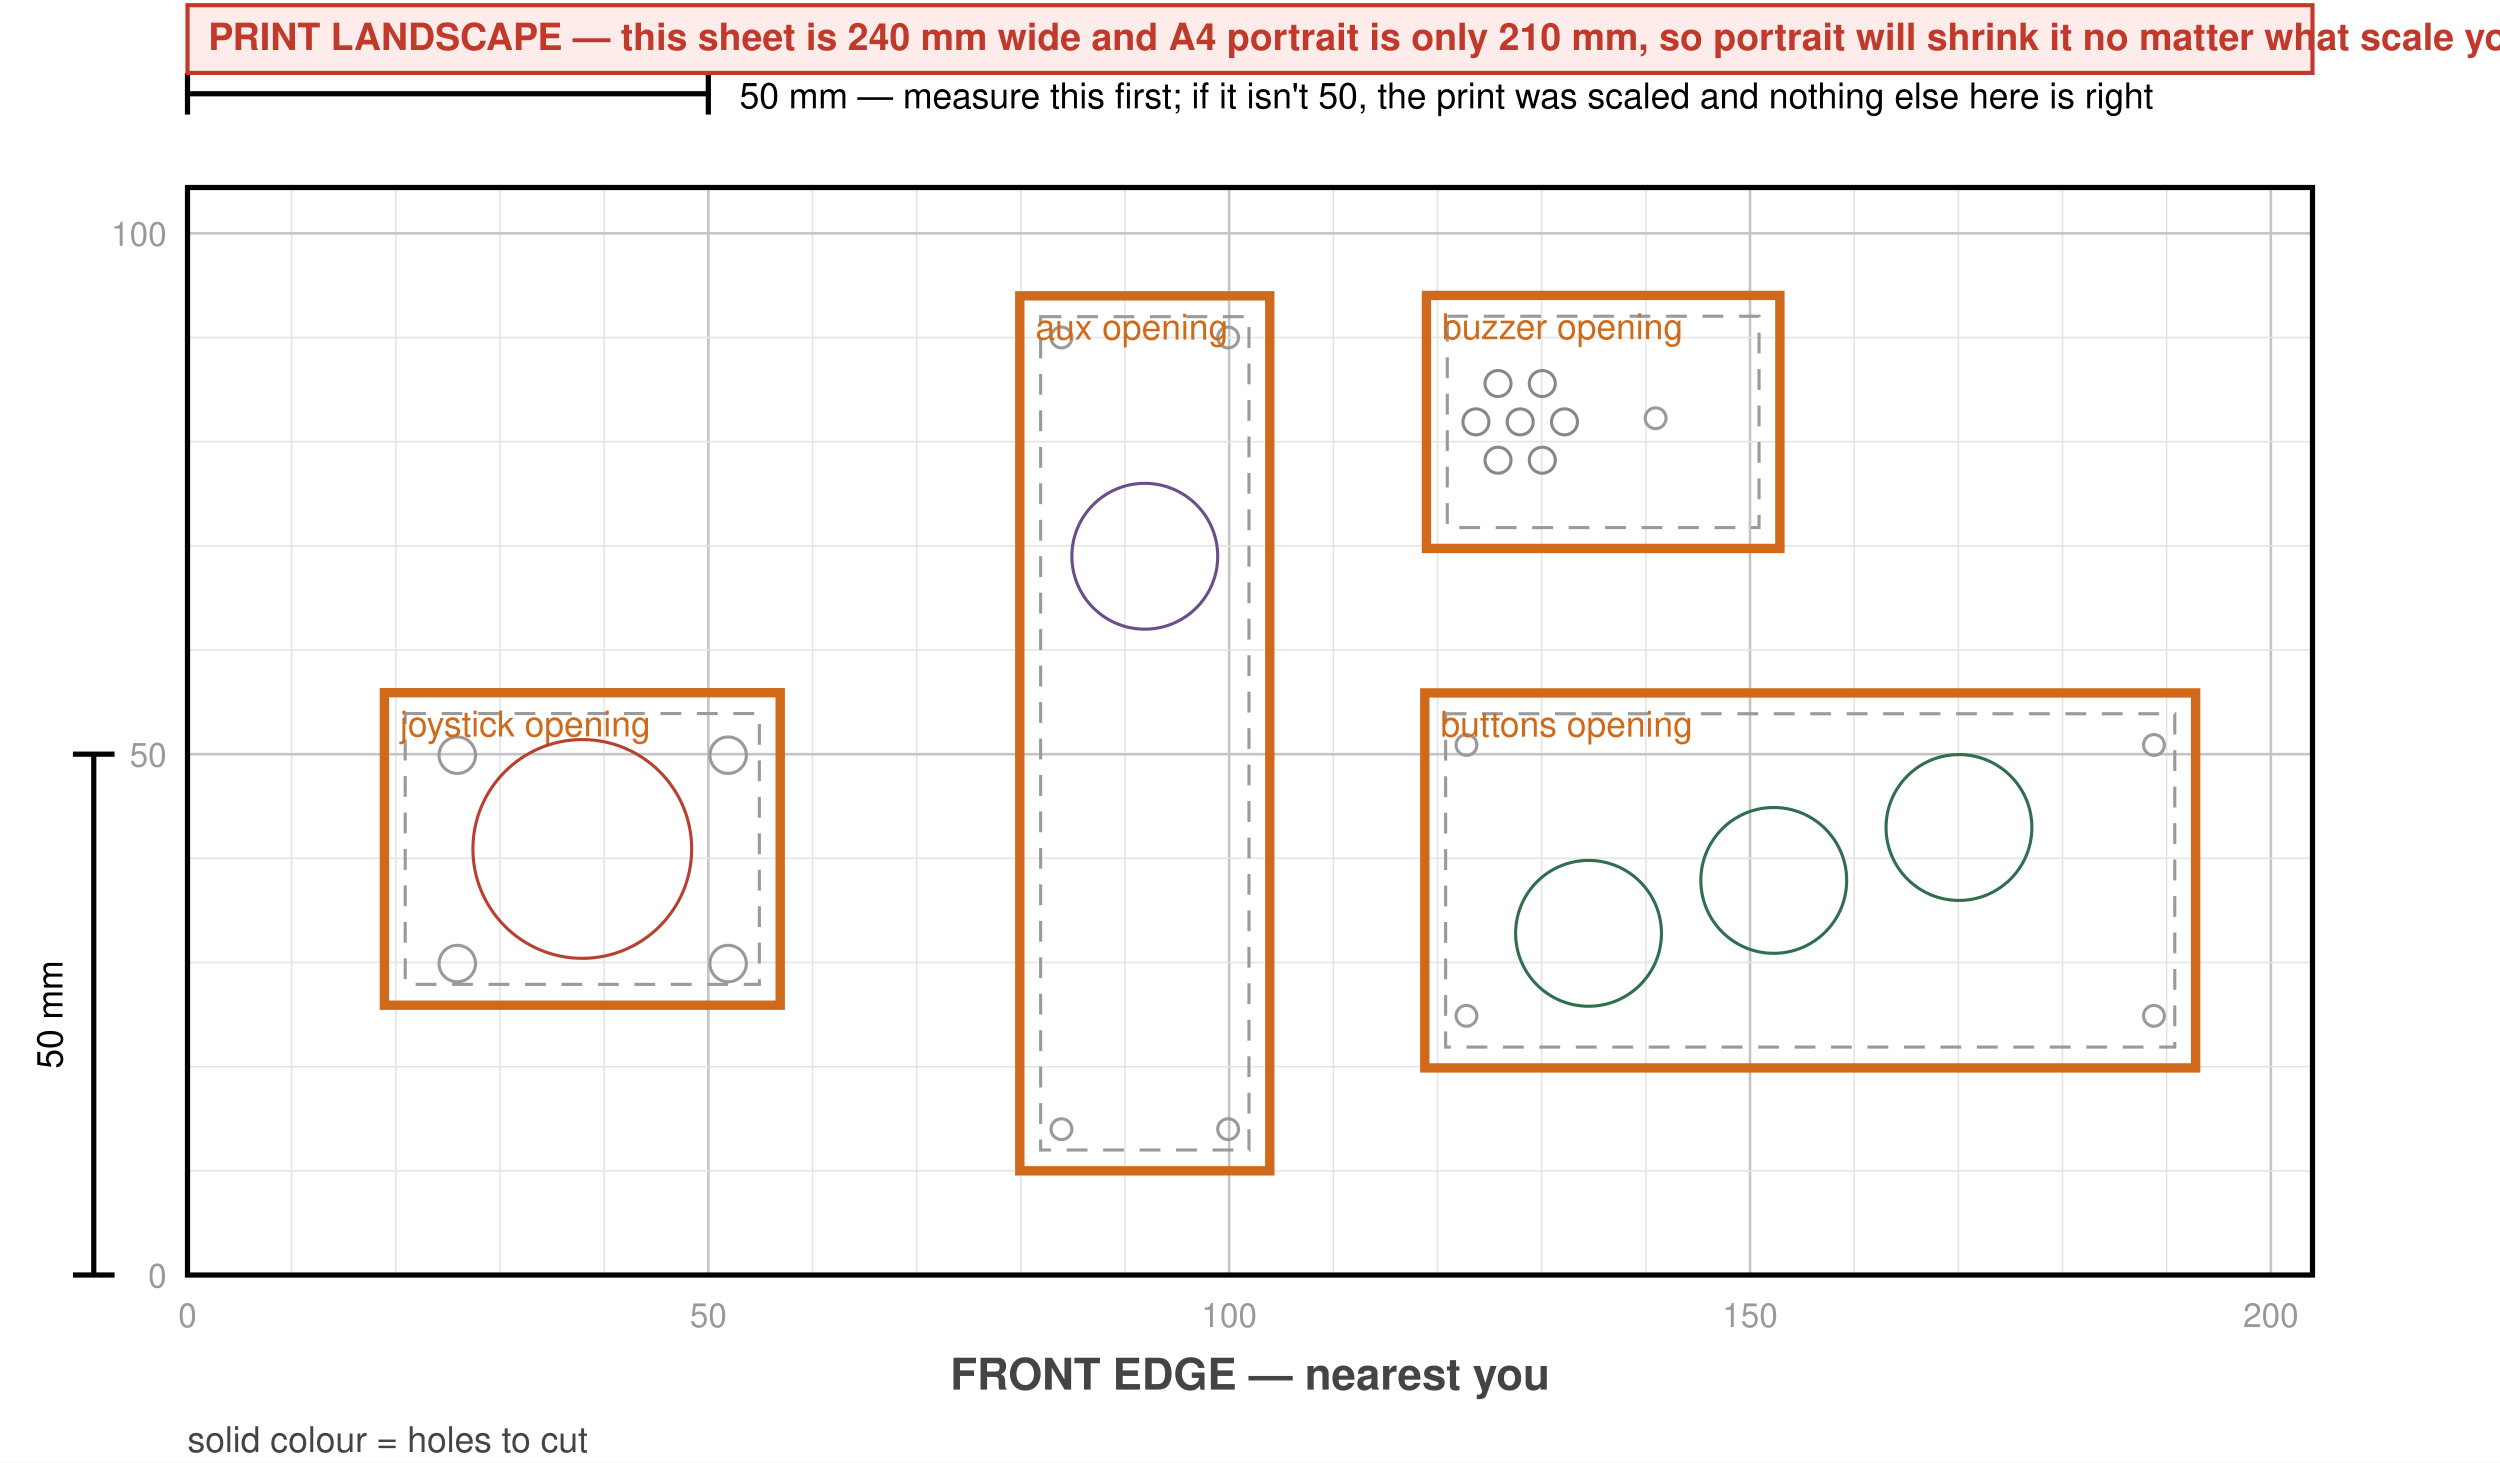
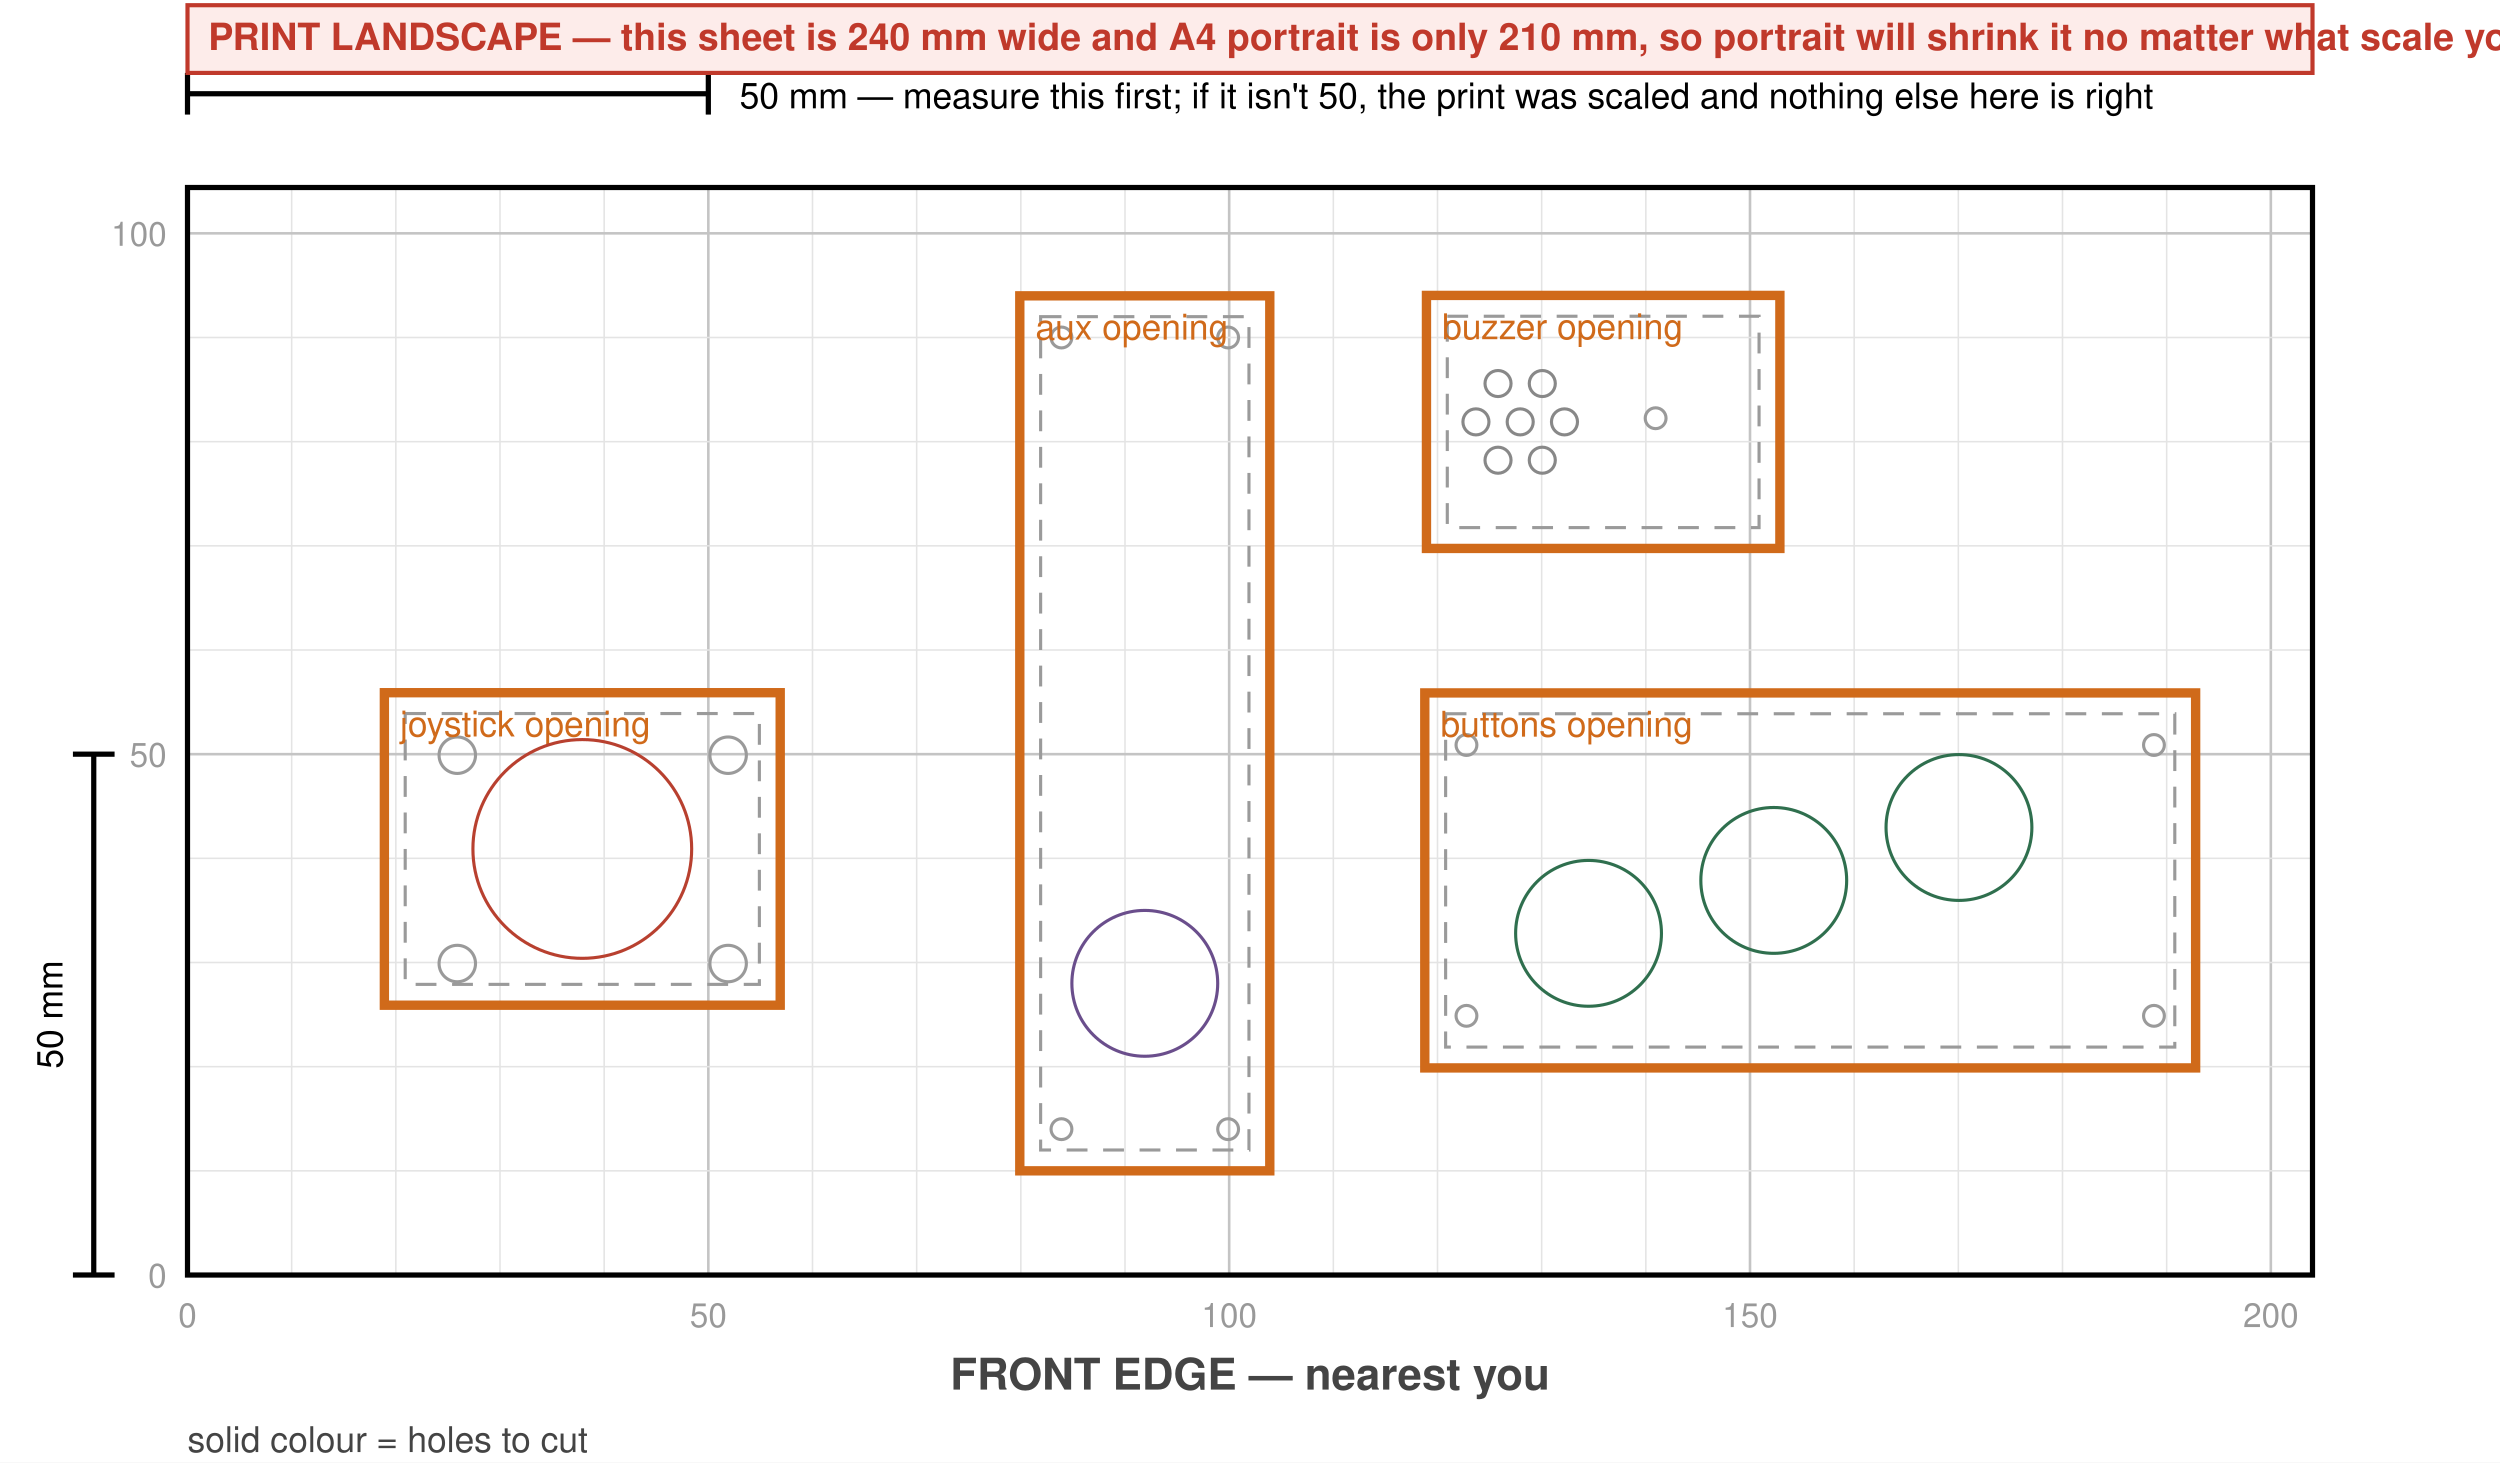
<svg xmlns="http://www.w3.org/2000/svg" width="240.0mm" height="140.403mm" viewBox="0 0 240.0 140.403">
  <rect width="100%" height="100%" fill="#fff" />
  <line x1="18.00" y1="122.40" x2="18.00" y2="18.00" stroke="#c4c4c4" stroke-width="0.25" />
  <text x="18.00" y="127.40" font-family="Helvetica" font-size="3.2" fill="#999" text-anchor="middle" font-weight="normal">0</text>
  <line x1="28.00" y1="122.40" x2="28.00" y2="18.00" stroke="#e4e4e4" stroke-width="0.15" />
  <line x1="38.00" y1="122.40" x2="38.00" y2="18.00" stroke="#e4e4e4" stroke-width="0.15" />
  <line x1="48.00" y1="122.40" x2="48.00" y2="18.00" stroke="#e4e4e4" stroke-width="0.15" />
  <line x1="58.00" y1="122.40" x2="58.00" y2="18.00" stroke="#e4e4e4" stroke-width="0.15" />
  <line x1="68.00" y1="122.40" x2="68.00" y2="18.00" stroke="#c4c4c4" stroke-width="0.25" />
  <text x="68.00" y="127.40" font-family="Helvetica" font-size="3.2" fill="#999" text-anchor="middle" font-weight="normal">50</text>
  <line x1="78.00" y1="122.40" x2="78.00" y2="18.00" stroke="#e4e4e4" stroke-width="0.15" />
  <line x1="88.00" y1="122.40" x2="88.00" y2="18.00" stroke="#e4e4e4" stroke-width="0.15" />
  <line x1="98.00" y1="122.40" x2="98.00" y2="18.00" stroke="#e4e4e4" stroke-width="0.15" />
  <line x1="108.00" y1="122.40" x2="108.00" y2="18.00" stroke="#e4e4e4" stroke-width="0.15" />
  <line x1="118.00" y1="122.40" x2="118.00" y2="18.00" stroke="#c4c4c4" stroke-width="0.25" />
  <text x="118.00" y="127.40" font-family="Helvetica" font-size="3.2" fill="#999" text-anchor="middle" font-weight="normal">100</text>
  <line x1="128.00" y1="122.40" x2="128.00" y2="18.00" stroke="#e4e4e4" stroke-width="0.15" />
  <line x1="138.00" y1="122.40" x2="138.00" y2="18.00" stroke="#e4e4e4" stroke-width="0.15" />
  <line x1="148.00" y1="122.40" x2="148.00" y2="18.00" stroke="#e4e4e4" stroke-width="0.15" />
  <line x1="158.00" y1="122.40" x2="158.00" y2="18.00" stroke="#e4e4e4" stroke-width="0.15" />
  <line x1="168.00" y1="122.40" x2="168.00" y2="18.00" stroke="#c4c4c4" stroke-width="0.25" />
  <text x="168.00" y="127.40" font-family="Helvetica" font-size="3.2" fill="#999" text-anchor="middle" font-weight="normal">150</text>
  <line x1="178.00" y1="122.40" x2="178.00" y2="18.00" stroke="#e4e4e4" stroke-width="0.15" />
  <line x1="188.00" y1="122.40" x2="188.00" y2="18.00" stroke="#e4e4e4" stroke-width="0.15" />
  <line x1="198.00" y1="122.40" x2="198.00" y2="18.00" stroke="#e4e4e4" stroke-width="0.15" />
  <line x1="208.00" y1="122.40" x2="208.00" y2="18.00" stroke="#e4e4e4" stroke-width="0.15" />
  <line x1="218.00" y1="122.40" x2="218.00" y2="18.00" stroke="#c4c4c4" stroke-width="0.25" />
  <text x="218.00" y="127.40" font-family="Helvetica" font-size="3.2" fill="#999" text-anchor="middle" font-weight="normal">200</text>
  <line x1="18.00" y1="122.40" x2="222.00" y2="122.40" stroke="#c4c4c4" stroke-width="0.25" />
  <text x="16.00" y="123.60" font-family="Helvetica" font-size="3.2" fill="#999" text-anchor="end" font-weight="normal">0</text>
  <line x1="18.00" y1="112.40" x2="222.00" y2="112.40" stroke="#e4e4e4" stroke-width="0.15" />
  <line x1="18.00" y1="102.40" x2="222.00" y2="102.40" stroke="#e4e4e4" stroke-width="0.15" />
  <line x1="18.00" y1="92.40" x2="222.00" y2="92.40" stroke="#e4e4e4" stroke-width="0.15" />
  <line x1="18.00" y1="82.40" x2="222.00" y2="82.40" stroke="#e4e4e4" stroke-width="0.15" />
  <line x1="18.00" y1="72.40" x2="222.00" y2="72.40" stroke="#c4c4c4" stroke-width="0.25" />
  <text x="16.00" y="73.60" font-family="Helvetica" font-size="3.2" fill="#999" text-anchor="end" font-weight="normal">50</text>
  <line x1="18.00" y1="62.40" x2="222.00" y2="62.40" stroke="#e4e4e4" stroke-width="0.15" />
  <line x1="18.00" y1="52.40" x2="222.00" y2="52.40" stroke="#e4e4e4" stroke-width="0.15" />
  <line x1="18.00" y1="42.40" x2="222.00" y2="42.40" stroke="#e4e4e4" stroke-width="0.15" />
  <line x1="18.00" y1="32.40" x2="222.00" y2="32.40" stroke="#e4e4e4" stroke-width="0.15" />
  <line x1="18.00" y1="22.40" x2="222.00" y2="22.40" stroke="#c4c4c4" stroke-width="0.25" />
  <text x="16.00" y="23.60" font-family="Helvetica" font-size="3.2" fill="#999" text-anchor="end" font-weight="normal">100</text>
  <rect x="18.0" y="18.0" width="204.0" height="104.403" fill="none" stroke="#000" stroke-width="0.5" />
  <rect x="38.90" y="68.50" width="34.00" height="26.00" fill="none" stroke="#9a9a9a" stroke-width="0.3" stroke-dasharray="2 1.5" />
  <circle cx="43.90" cy="92.50" r="1.75" fill="none" stroke="#9a9a9a" stroke-width="0.3" />
  <circle cx="69.90" cy="92.50" r="1.75" fill="none" stroke="#9a9a9a" stroke-width="0.3" />
  <circle cx="69.90" cy="72.50" r="1.75" fill="none" stroke="#9a9a9a" stroke-width="0.3" />
  <circle cx="43.90" cy="72.50" r="1.75" fill="none" stroke="#9a9a9a" stroke-width="0.3" />
  <rect x="138.78" y="68.52" width="70.00" height="32.00" fill="none" stroke="#9a9a9a" stroke-width="0.3" stroke-dasharray="2 1.5" />
  <circle cx="140.78" cy="97.52" r="1.00" fill="none" stroke="#9a9a9a" stroke-width="0.3" />
  <circle cx="206.78" cy="97.52" r="1.00" fill="none" stroke="#9a9a9a" stroke-width="0.3" />
  <circle cx="206.78" cy="71.52" r="1.00" fill="none" stroke="#9a9a9a" stroke-width="0.3" />
  <circle cx="140.78" cy="71.52" r="1.00" fill="none" stroke="#9a9a9a" stroke-width="0.3" />
  <rect x="99.90" y="30.40" width="20.00" height="80.00" fill="none" stroke="#9a9a9a" stroke-width="0.3" stroke-dasharray="2 1.5" />
  <circle cx="101.90" cy="108.40" r="1.00" fill="none" stroke="#9a9a9a" stroke-width="0.3" />
  <circle cx="117.90" cy="108.40" r="1.00" fill="none" stroke="#9a9a9a" stroke-width="0.3" />
  <circle cx="117.90" cy="32.40" r="1.00" fill="none" stroke="#9a9a9a" stroke-width="0.3" />
  <circle cx="101.90" cy="32.40" r="1.00" fill="none" stroke="#9a9a9a" stroke-width="0.3" />
  <rect x="138.94" y="30.36" width="29.93" height="20.29" fill="none" stroke="#9a9a9a" stroke-width="0.3" stroke-dasharray="2 1.5" />
  <circle cx="158.94" cy="40.15" r="1.00" fill="none" stroke="#9a9a9a" stroke-width="0.3" />
  <rect x="36.90" y="66.50" width="38.00" height="30.00" fill="none" stroke="#d06a1a" stroke-width="0.9" />
  <text x="38.40" y="70.70" font-family="Helvetica" font-size="3.4" fill="#d06a1a" text-anchor="start" font-weight="normal">joystick opening</text>
  <rect x="136.78" y="66.52" width="74.00" height="36.00" fill="none" stroke="#d06a1a" stroke-width="0.9" />
  <text x="138.28" y="70.72" font-family="Helvetica" font-size="3.4" fill="#d06a1a" text-anchor="start" font-weight="normal">buttons opening</text>
  <rect x="97.90" y="28.40" width="24.00" height="84.00" fill="none" stroke="#d06a1a" stroke-width="0.9" />
  <text x="99.40" y="32.60" font-family="Helvetica" font-size="3.4" fill="#d06a1a" text-anchor="start" font-weight="normal">aux opening</text>
  <rect x="136.94" y="28.36" width="33.93" height="24.29" fill="none" stroke="#d06a1a" stroke-width="0.9" />
  <text x="138.44" y="32.56" font-family="Helvetica" font-size="3.4" fill="#d06a1a" text-anchor="start" font-weight="normal">buzzer opening</text>
  <circle cx="55.90" cy="81.50" r="10.50" fill="none" stroke="#b8402f" stroke-width="0.3" />
  <circle cx="152.50" cy="89.60" r="7.00" fill="none" stroke="#2f6f4e" stroke-width="0.3" />
  <circle cx="170.28" cy="84.52" r="7.00" fill="none" stroke="#2f6f4e" stroke-width="0.3" />
  <circle cx="188.06" cy="79.44" r="7.00" fill="none" stroke="#2f6f4e" stroke-width="0.3" />
-   <circle cx="109.90" cy="53.40" r="7.00" fill="none" stroke="#6a4e8c" stroke-width="0.3" />
+   <circle cx="109.90" cy="94.40" r="7.00" fill="none" stroke="#6a4e8c" stroke-width="0.3" />
  <circle cx="150.19" cy="40.50" r="1.25" fill="none" stroke="#888" stroke-width="0.3" />
  <circle cx="148.06" cy="36.82" r="1.25" fill="none" stroke="#888" stroke-width="0.3" />
  <circle cx="143.81" cy="36.82" r="1.25" fill="none" stroke="#888" stroke-width="0.3" />
  <circle cx="141.69" cy="40.50" r="1.25" fill="none" stroke="#888" stroke-width="0.3" />
  <circle cx="143.81" cy="44.18" r="1.25" fill="none" stroke="#888" stroke-width="0.3" />
  <circle cx="148.06" cy="44.18" r="1.25" fill="none" stroke="#888" stroke-width="0.3" />
  <circle cx="145.94" cy="40.50" r="1.25" fill="none" stroke="#888" stroke-width="0.3" />
  <text x="120.00" y="133.40" font-family="Helvetica" font-size="4.2" fill="#444" text-anchor="middle" font-weight="bold">FRONT EDGE — nearest you</text>
  <line x1="18.00" y1="9.00" x2="68.00" y2="9.00" stroke="#000" stroke-width="0.5" />
  <line x1="18.00" y1="7.00" x2="18.00" y2="11.00" stroke="#000" stroke-width="0.5" />
  <line x1="68.00" y1="7.00" x2="68.00" y2="11.00" stroke="#000" stroke-width="0.5" />
  <text x="71.00" y="10.40" font-family="Helvetica" font-size="3.4" fill="#000" text-anchor="start" font-weight="normal">50 mm — measure this first; if it isn't 50, the print was scaled and nothing else here is right</text>
  <rect x="18.00" y="0.50" width="204.00" height="6.5" fill="#fdecea" stroke="#c0392b" stroke-width="0.4" />
  <text x="20.00" y="4.80" font-family="Helvetica" font-size="3.6" fill="#c0392b" text-anchor="start" font-weight="bold">PRINT LANDSCAPE — this sheet is 240 mm wide and A4 portrait is only 210 mm, so portrait will shrink it no matter what scale you choose</text>
  <line x1="9.00" y1="122.40" x2="9.00" y2="72.40" stroke="#000" stroke-width="0.5" />
  <line x1="7.00" y1="122.40" x2="11.00" y2="122.40" stroke="#000" stroke-width="0.5" />
  <line x1="7.00" y1="72.40" x2="11.00" y2="72.40" stroke="#000" stroke-width="0.5" />
  <text x="6.00" y="97.40" font-family="Helvetica" font-size="3.4" fill="#000" text-anchor="middle" transform="rotate(-90 6.00 97.40)">50 mm</text>
  <text x="18.00" y="139.40" font-family="Helvetica" font-size="3.4" fill="#444" text-anchor="start" font-weight="normal">solid colour = holes to cut</text>
  <text x="18.00" y="144.00" font-family="Helvetica" font-size="3.4" fill="#9a9a9a" text-anchor="start" font-weight="normal">dashed grey = boards behind the panel, and joystick screw holes</text>
  <text x="18.00" y="148.60" font-family="Helvetica" font-size="3.4" fill="#999" text-anchor="start" font-weight="normal">grid = 10 mm, heavier every 50 — pencil a position, read it off the margin, type it into case_params.py</text>
  <text x="222.00" y="148.60" font-family="Helvetica" font-size="3.2" fill="#bbb" text-anchor="end" font-weight="normal">board outlines are estimates until measured</text>
</svg>
